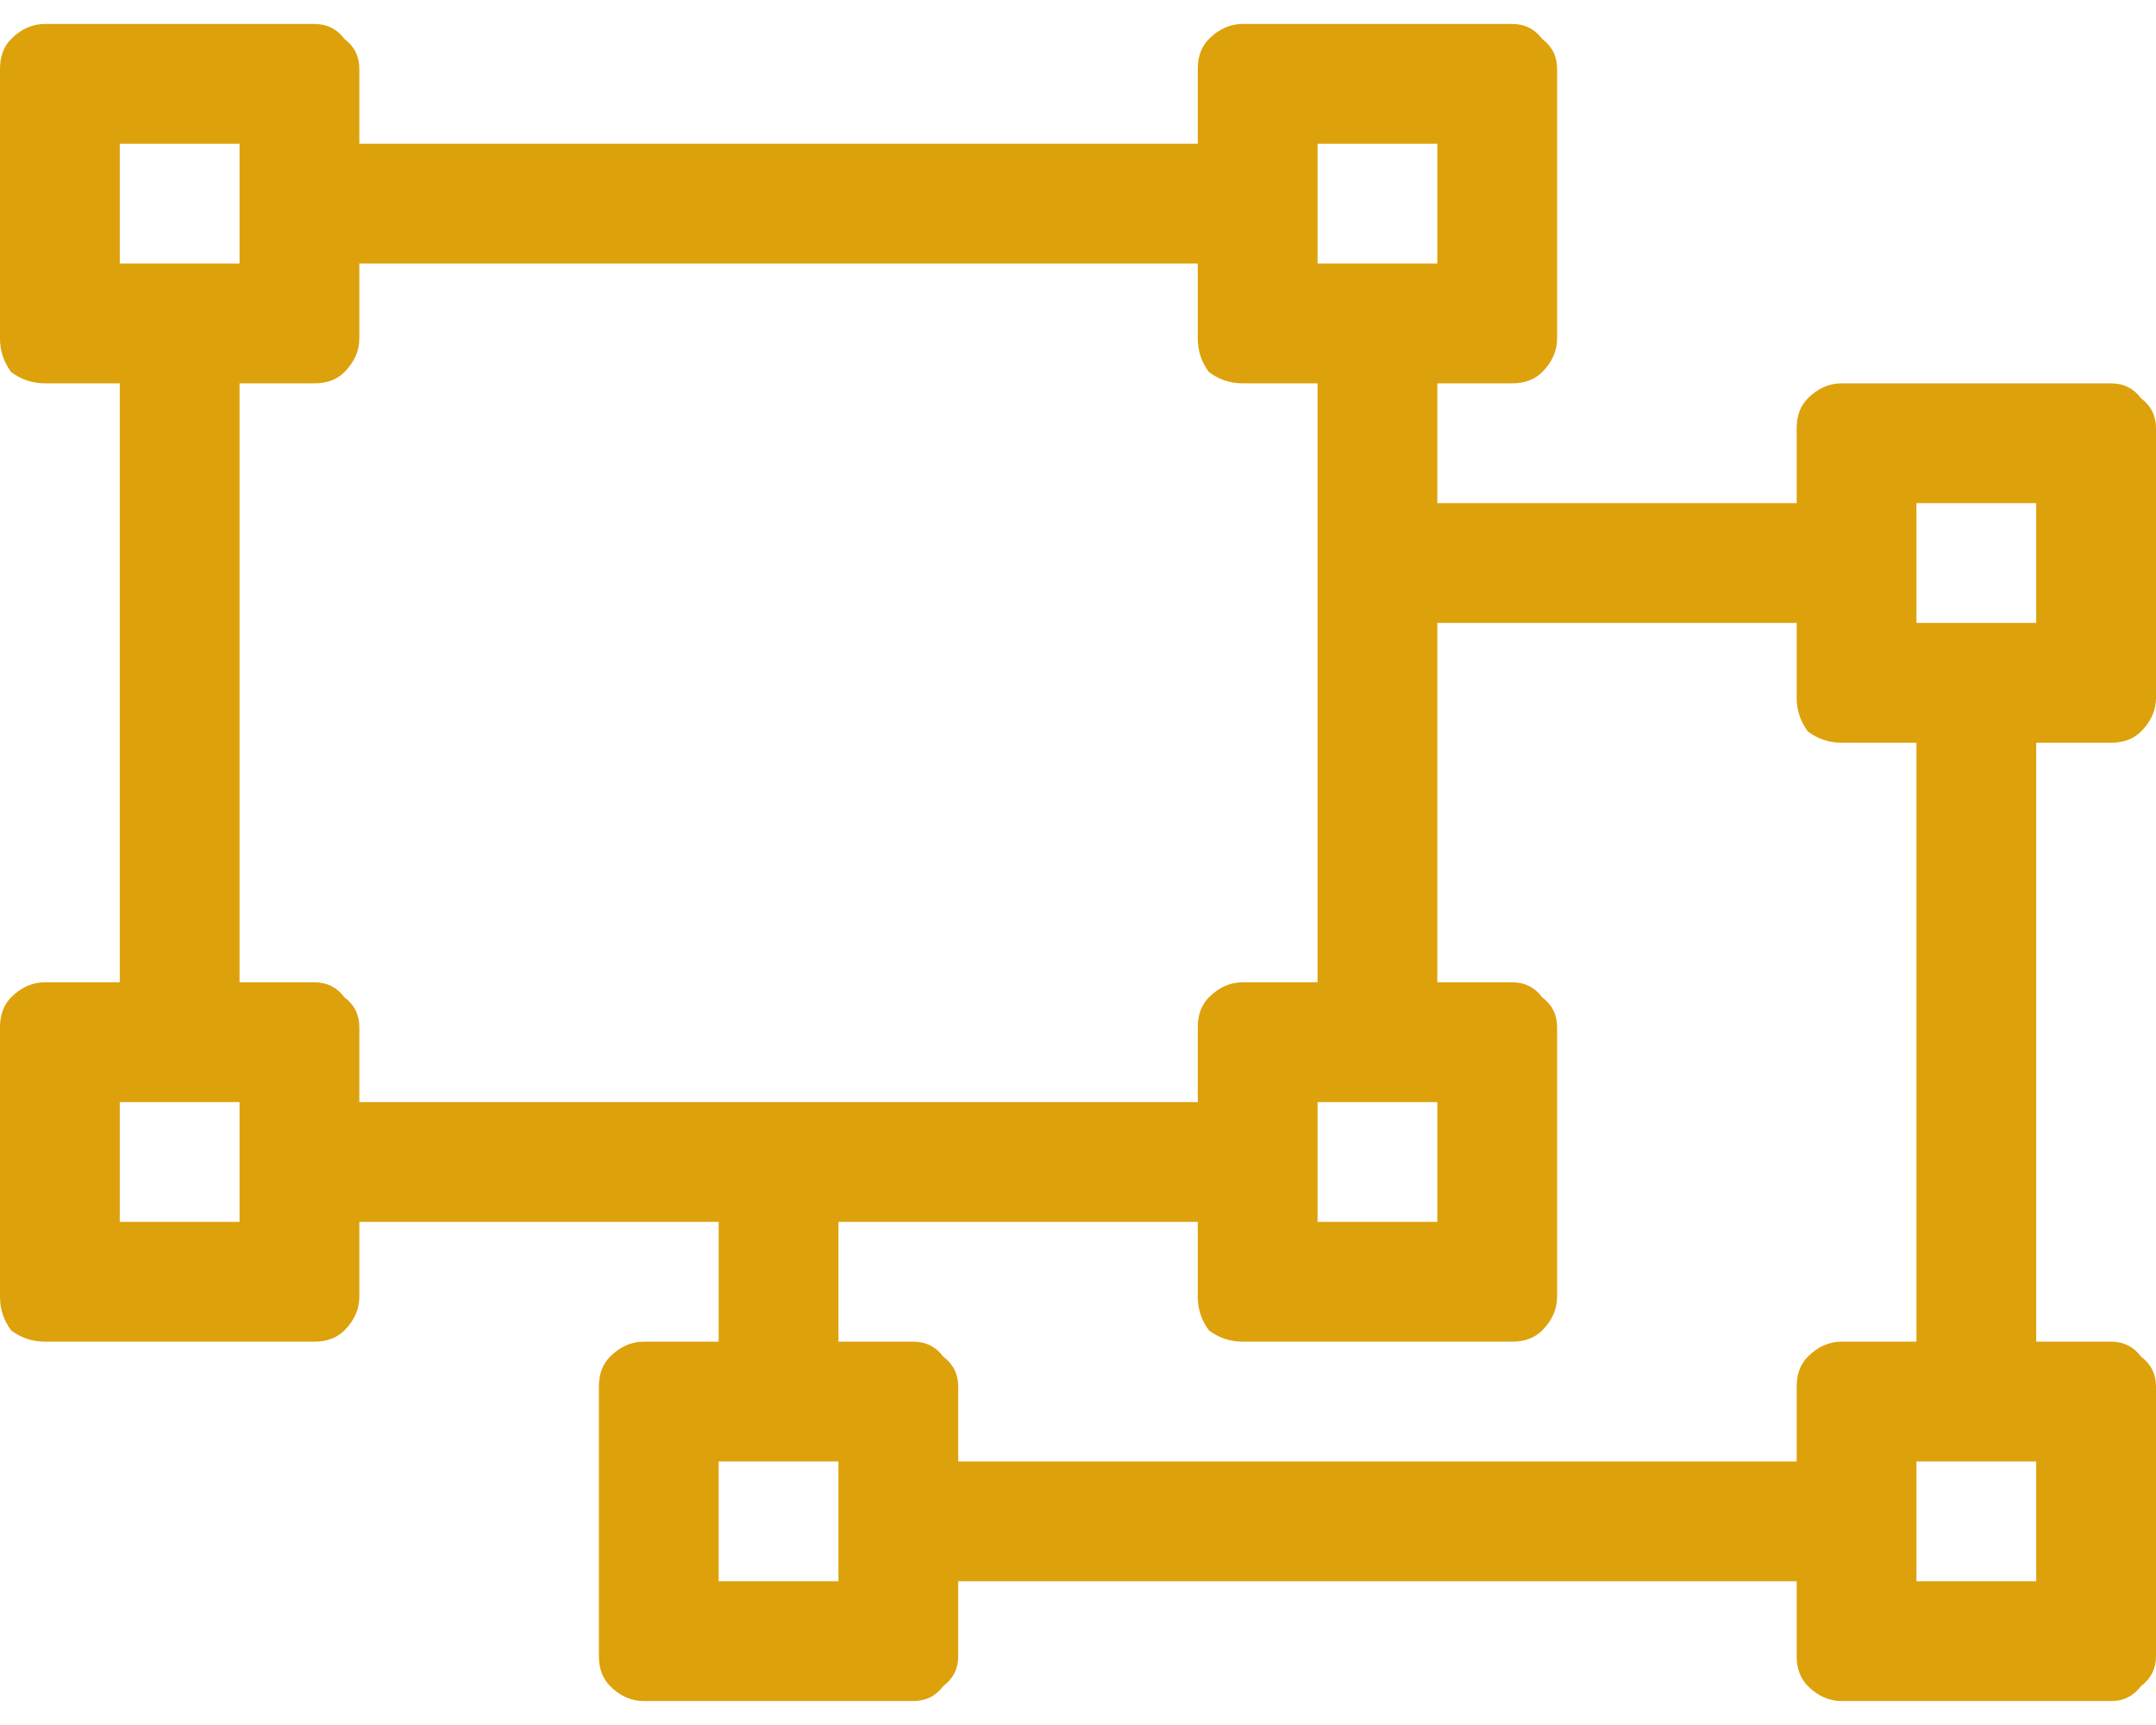
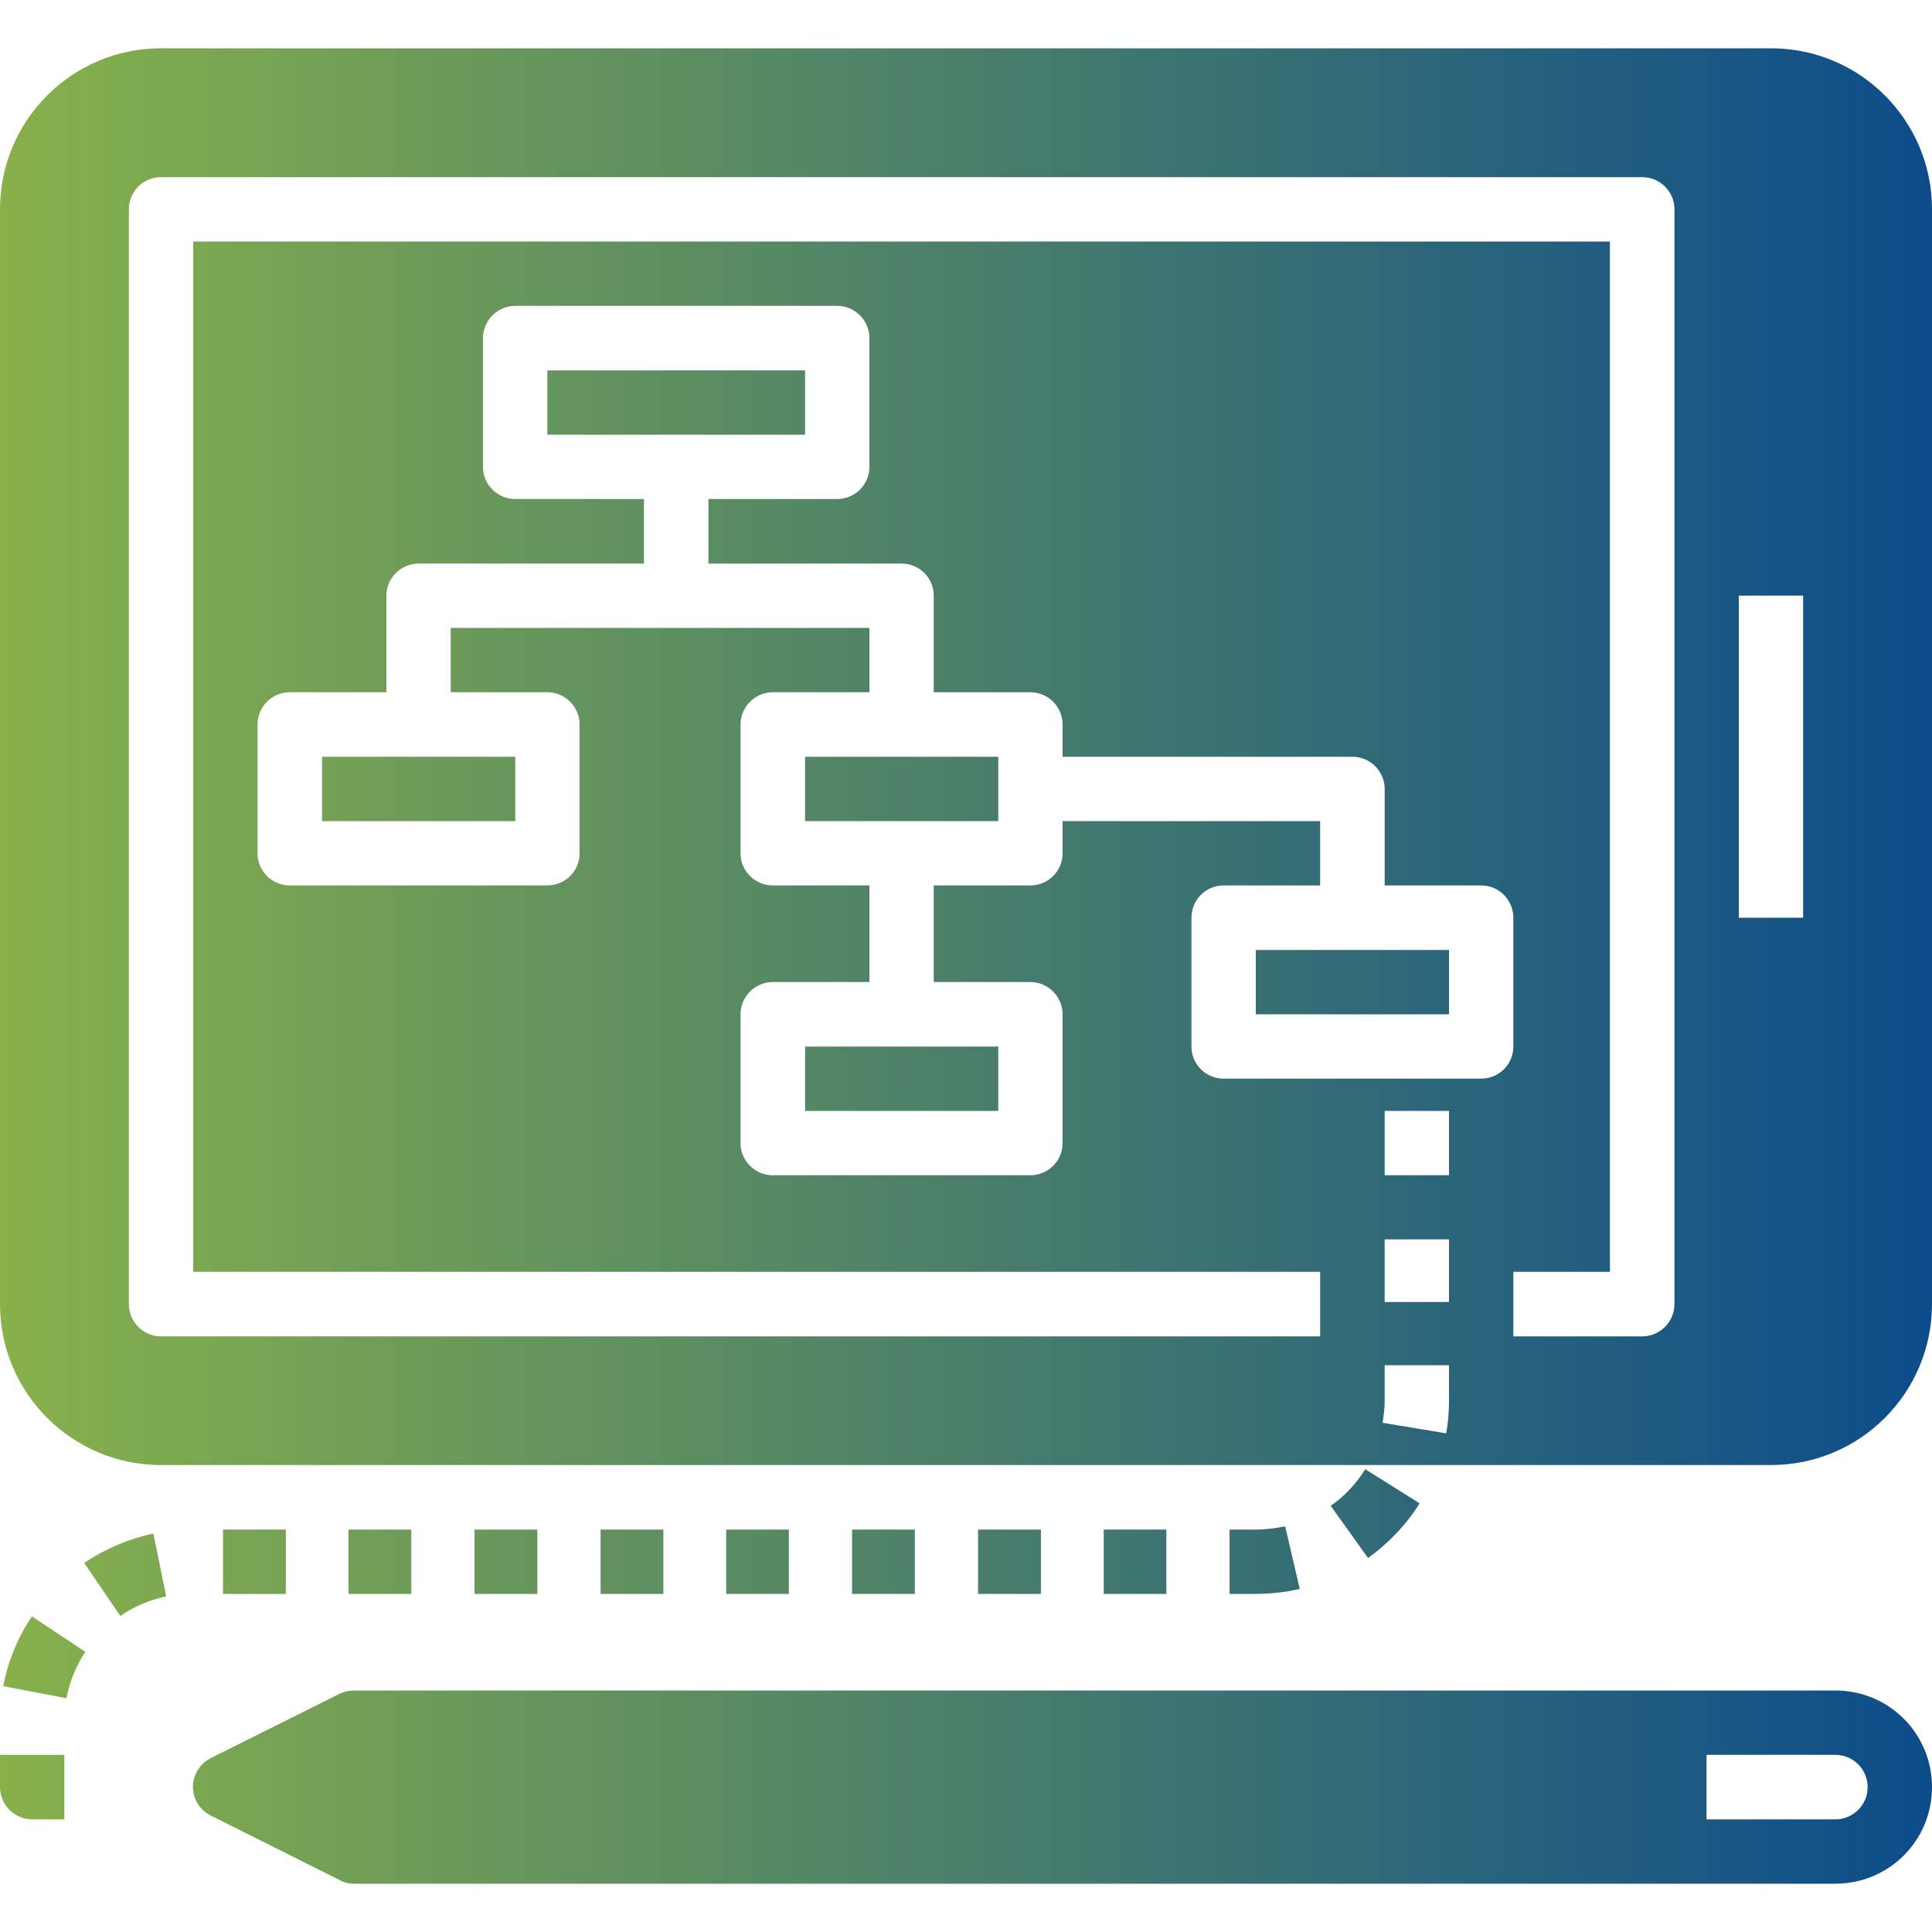
- <svg xmlns="http://www.w3.org/2000/svg" width="45" height="36" viewBox="0 0 45 36" fill="none">
-   <path d="M44.062 15.5C44.323 15.5 44.531 15.422 44.688 15.266C44.896 15.057 45 14.823 45 14.562V8.938C45 8.677 44.896 8.469 44.688 8.312C44.531 8.104 44.323 8 44.062 8H38.438C38.177 8 37.943 8.104 37.734 8.312C37.578 8.469 37.5 8.677 37.5 8.938V10.5H30V8H31.562C31.823 8 32.031 7.922 32.188 7.766C32.396 7.557 32.5 7.323 32.5 7.062V1.438C32.5 1.177 32.396 0.969 32.188 0.812C32.031 0.604 31.823 0.5 31.562 0.5H25.938C25.677 0.5 25.443 0.604 25.234 0.812C25.078 0.969 25 1.177 25 1.438V3H7.5V1.438C7.5 1.177 7.396 0.969 7.188 0.812C7.031 0.604 6.823 0.5 6.562 0.5H0.938C0.677 0.5 0.443 0.604 0.234 0.812C0.078 0.969 0 1.177 0 1.438V7.062C0 7.323 0.078 7.557 0.234 7.766C0.443 7.922 0.677 8 0.938 8H2.5V20.5H0.938C0.677 20.5 0.443 20.604 0.234 20.812C0.078 20.969 0 21.177 0 21.438V27.062C0 27.323 0.078 27.557 0.234 27.766C0.443 27.922 0.677 28 0.938 28H6.562C6.823 28 7.031 27.922 7.188 27.766C7.396 27.557 7.5 27.323 7.5 27.062V25.5H15V28H13.438C13.177 28 12.943 28.104 12.734 28.312C12.578 28.469 12.5 28.677 12.5 28.938V34.562C12.5 34.823 12.578 35.031 12.734 35.188C12.943 35.396 13.177 35.5 13.438 35.5H19.062C19.323 35.5 19.531 35.396 19.688 35.188C19.896 35.031 20 34.823 20 34.562V33H37.5V34.562C37.5 34.823 37.578 35.031 37.734 35.188C37.943 35.396 38.177 35.5 38.438 35.5H44.062C44.323 35.5 44.531 35.396 44.688 35.188C44.896 35.031 45 34.823 45 34.562V28.938C45 28.677 44.896 28.469 44.688 28.312C44.531 28.104 44.323 28 44.062 28H42.5V15.5H44.062ZM30 23V25.5H27.5V23H30ZM27.5 3H30V5.5H27.5V3ZM2.5 3H5V5.5H2.5V3ZM5 25.5H2.5V23H5V25.5ZM6.562 20.5H5V8H6.562C6.823 8 7.031 7.922 7.188 7.766C7.396 7.557 7.5 7.323 7.5 7.062V5.5H25V7.062C25 7.323 25.078 7.557 25.234 7.766C25.443 7.922 25.677 8 25.938 8H27.5V20.5H25.938C25.677 20.5 25.443 20.604 25.234 20.812C25.078 20.969 25 21.177 25 21.438V23H7.5V21.438C7.5 21.177 7.396 20.969 7.188 20.812C7.031 20.604 6.823 20.5 6.562 20.5ZM17.5 33H15V30.5H17.5V33ZM37.5 28.938V30.5H20V28.938C20 28.677 19.896 28.469 19.688 28.312C19.531 28.104 19.323 28 19.062 28H17.5V25.5H25V27.062C25 27.323 25.078 27.557 25.234 27.766C25.443 27.922 25.677 28 25.938 28H31.562C31.823 28 32.031 27.922 32.188 27.766C32.396 27.557 32.5 27.323 32.5 27.062V21.438C32.5 21.177 32.396 20.969 32.188 20.812C32.031 20.604 31.823 20.5 31.562 20.5H30V13H37.5V14.562C37.5 14.823 37.578 15.057 37.734 15.266C37.943 15.422 38.177 15.5 38.438 15.5H40V28H38.438C38.177 28 37.943 28.104 37.734 28.312C37.578 28.469 37.5 28.677 37.5 28.938ZM42.5 33H40V30.5H42.5V33ZM40 13V10.5H42.5V13H40Z" fill="#DDA10C" />
+ <svg xmlns="http://www.w3.org/2000/svg" width="40px" height="px" viewBox="0 0 40 40" version="1.1">
+   <defs>
+     <linearGradient id="linear0" gradientUnits="userSpaceOnUse" x1="0" y1="240" x2="480" y2="240" gradientTransform="matrix(0.0833333,0,0,0.0833333,0,0)">
+       <stop offset="0" style="stop-color:rgb(53.333%,69.412%,29.412%);stop-opacity:1;" />
+       <stop offset="1" style="stop-color:rgb(4.706%,29.804%,54.118%);stop-opacity:1;" />
+     </linearGradient>
+   </defs>
+   <g id="surface1">
+     <path style=" stroke:none;fill-rule:nonzero;fill:url(#linear0);" d="M 26 19.668 L 30 19.668 L 30 21 L 26 21 Z M 16.668 15.668 L 20.668 15.668 L 20.668 17 L 16.668 17 Z M 6.668 15.668 L 10.668 15.668 L 10.668 17 L 6.668 17 Z M 16.668 21.668 L 20.668 21.668 L 20.668 23 L 16.668 23 Z M 11.332 7.668 L 16.668 7.668 L 16.668 9 L 11.332 9 Z M 38 35 L 7.332 35 C 7.234 35 7.125 35.023 7.035 35.066 L 4.367 36.398 C 4.035 36.566 3.898 36.965 4.066 37.293 C 4.133 37.426 4.234 37.523 4.367 37.59 L 7.035 38.926 C 7.125 38.977 7.227 39 7.332 39 L 38 39 C 39.109 39 40 38.109 40 37 C 40 35.891 39.109 35 38 35 Z M 38 37.668 L 35.332 37.668 L 35.332 36.332 L 38 36.332 C 38.367 36.332 38.668 36.633 38.668 37 C 38.668 37.367 38.367 37.668 38 37.668 Z M 0 36.332 L 0 37 C 0 37.367 0.301 37.668 0.668 37.668 L 1.332 37.668 L 1.332 36.332 Z M 3.176 31.75 C 2.668 31.859 2.176 32.066 1.742 32.359 L 2.492 33.457 C 2.773 33.258 3.102 33.125 3.441 33.051 Z M 28.266 30.418 C 28.082 30.715 27.84 30.977 27.551 31.176 L 28.324 32.258 C 28.75 31.949 29.117 31.566 29.391 31.125 Z M 0.66 33.465 C 0.367 33.898 0.168 34.391 0.066 34.91 L 1.375 35.16 C 1.441 34.816 1.574 34.492 1.766 34.199 Z M 4.617 31.668 L 5.918 31.668 L 5.918 33 L 4.617 33 Z M 12.434 31.668 L 13.734 31.668 L 13.734 33 L 12.434 33 Z M 7.215 31.668 L 8.516 31.668 L 8.516 33 L 7.215 33 Z M 17.641 31.668 L 18.941 31.668 L 18.941 33 L 17.641 33 Z M 20.25 31.668 L 21.551 31.668 L 21.551 33 L 20.25 33 Z M 15.035 31.668 L 16.332 31.668 L 16.332 33 L 15.035 33 Z M 26.609 31.602 C 26.41 31.641 26.207 31.668 26 31.668 L 25.457 31.668 L 25.457 33 L 26 33 C 26.309 33 26.609 32.965 26.91 32.898 Z M 9.824 31.668 L 11.125 31.668 L 11.125 33 L 9.824 33 Z M 22.852 31.668 L 24.148 31.668 L 24.148 33 L 22.852 33 Z M 16.668 21.668 L 20.668 21.668 L 20.668 23 L 16.668 23 Z M 16.668 15.668 L 20.668 15.668 L 20.668 17 L 16.668 17 Z M 26 19.668 L 30 19.668 L 30 21 L 26 21 Z M 6.668 15.668 L 10.668 15.668 L 10.668 17 L 6.668 17 Z M 11.332 7.668 L 16.668 7.668 L 16.668 9 L 11.332 9 Z M 36.668 1 L 3.332 1 C 1.492 1 0 2.492 0 4.332 L 0 27 C 0 28.84 1.492 30.332 3.332 30.332 L 36.668 30.332 C 38.508 30.332 40 28.84 40 27 L 40 4.332 C 40 2.492 38.508 1 36.668 1 Z M 30 29 C 30 29.227 29.984 29.449 29.941 29.676 L 28.625 29.457 C 28.648 29.309 28.668 29.16 28.668 29.008 L 28.668 28.266 L 30 28.266 Z M 30 26.957 L 28.668 26.957 L 28.668 25.66 L 30 25.66 Z M 30 24.332 L 28.668 24.332 L 28.668 23 L 30 23 Z M 30.668 22.332 L 25.332 22.332 C 24.965 22.332 24.668 22.035 24.668 21.668 L 24.668 19 C 24.668 18.633 24.965 18.332 25.332 18.332 L 27.332 18.332 L 27.332 17 L 22 17 L 22 17.668 C 22 18.035 21.699 18.332 21.332 18.332 L 19.332 18.332 L 19.332 20.332 L 21.332 20.332 C 21.699 20.332 22 20.633 22 21 L 22 23.668 C 22 24.035 21.699 24.332 21.332 24.332 L 16 24.332 C 15.633 24.332 15.332 24.035 15.332 23.668 L 15.332 21 C 15.332 20.633 15.633 20.332 16 20.332 L 18 20.332 L 18 18.332 L 16 18.332 C 15.633 18.332 15.332 18.035 15.332 17.668 L 15.332 15 C 15.332 14.633 15.633 14.332 16 14.332 L 18 14.332 L 18 13 L 9.332 13 L 9.332 14.332 L 11.332 14.332 C 11.699 14.332 12 14.633 12 15 L 12 17.668 C 12 18.035 11.699 18.332 11.332 18.332 L 6 18.332 C 5.633 18.332 5.332 18.035 5.332 17.668 L 5.332 15 C 5.332 14.633 5.633 14.332 6 14.332 L 8 14.332 L 8 12.332 C 8 11.965 8.301 11.668 8.668 11.668 L 13.332 11.668 L 13.332 10.332 L 10.668 10.332 C 10.301 10.332 10 10.035 10 9.668 L 10 7 C 10 6.633 10.301 6.332 10.668 6.332 L 17.332 6.332 C 17.699 6.332 18 6.633 18 7 L 18 9.668 C 18 10.035 17.699 10.332 17.332 10.332 L 14.668 10.332 L 14.668 11.668 L 18.668 11.668 C 19.035 11.668 19.332 11.965 19.332 12.332 L 19.332 14.332 L 21.332 14.332 C 21.699 14.332 22 14.633 22 15 L 22 15.668 L 28 15.668 C 28.367 15.668 28.668 15.965 28.668 16.332 L 28.668 18.332 L 30.668 18.332 C 31.035 18.332 31.332 18.633 31.332 19 L 31.332 21.668 C 31.332 22.035 31.035 22.332 30.668 22.332 Z M 34.668 27 C 34.668 27.367 34.367 27.668 34 27.668 L 31.332 27.668 L 31.332 26.332 L 33.332 26.332 L 33.332 5 L 4 5 L 4 26.332 L 27.332 26.332 L 27.332 27.668 L 3.332 27.668 C 2.965 27.668 2.668 27.367 2.668 27 L 2.668 4.332 C 2.668 3.965 2.965 3.668 3.332 3.668 L 34 3.668 C 34.367 3.668 34.668 3.965 34.668 4.332 Z M 37.332 19 L 36 19 L 36 12.332 L 37.332 12.332 Z M 37.332 19 " />
+   </g>
</svg>
